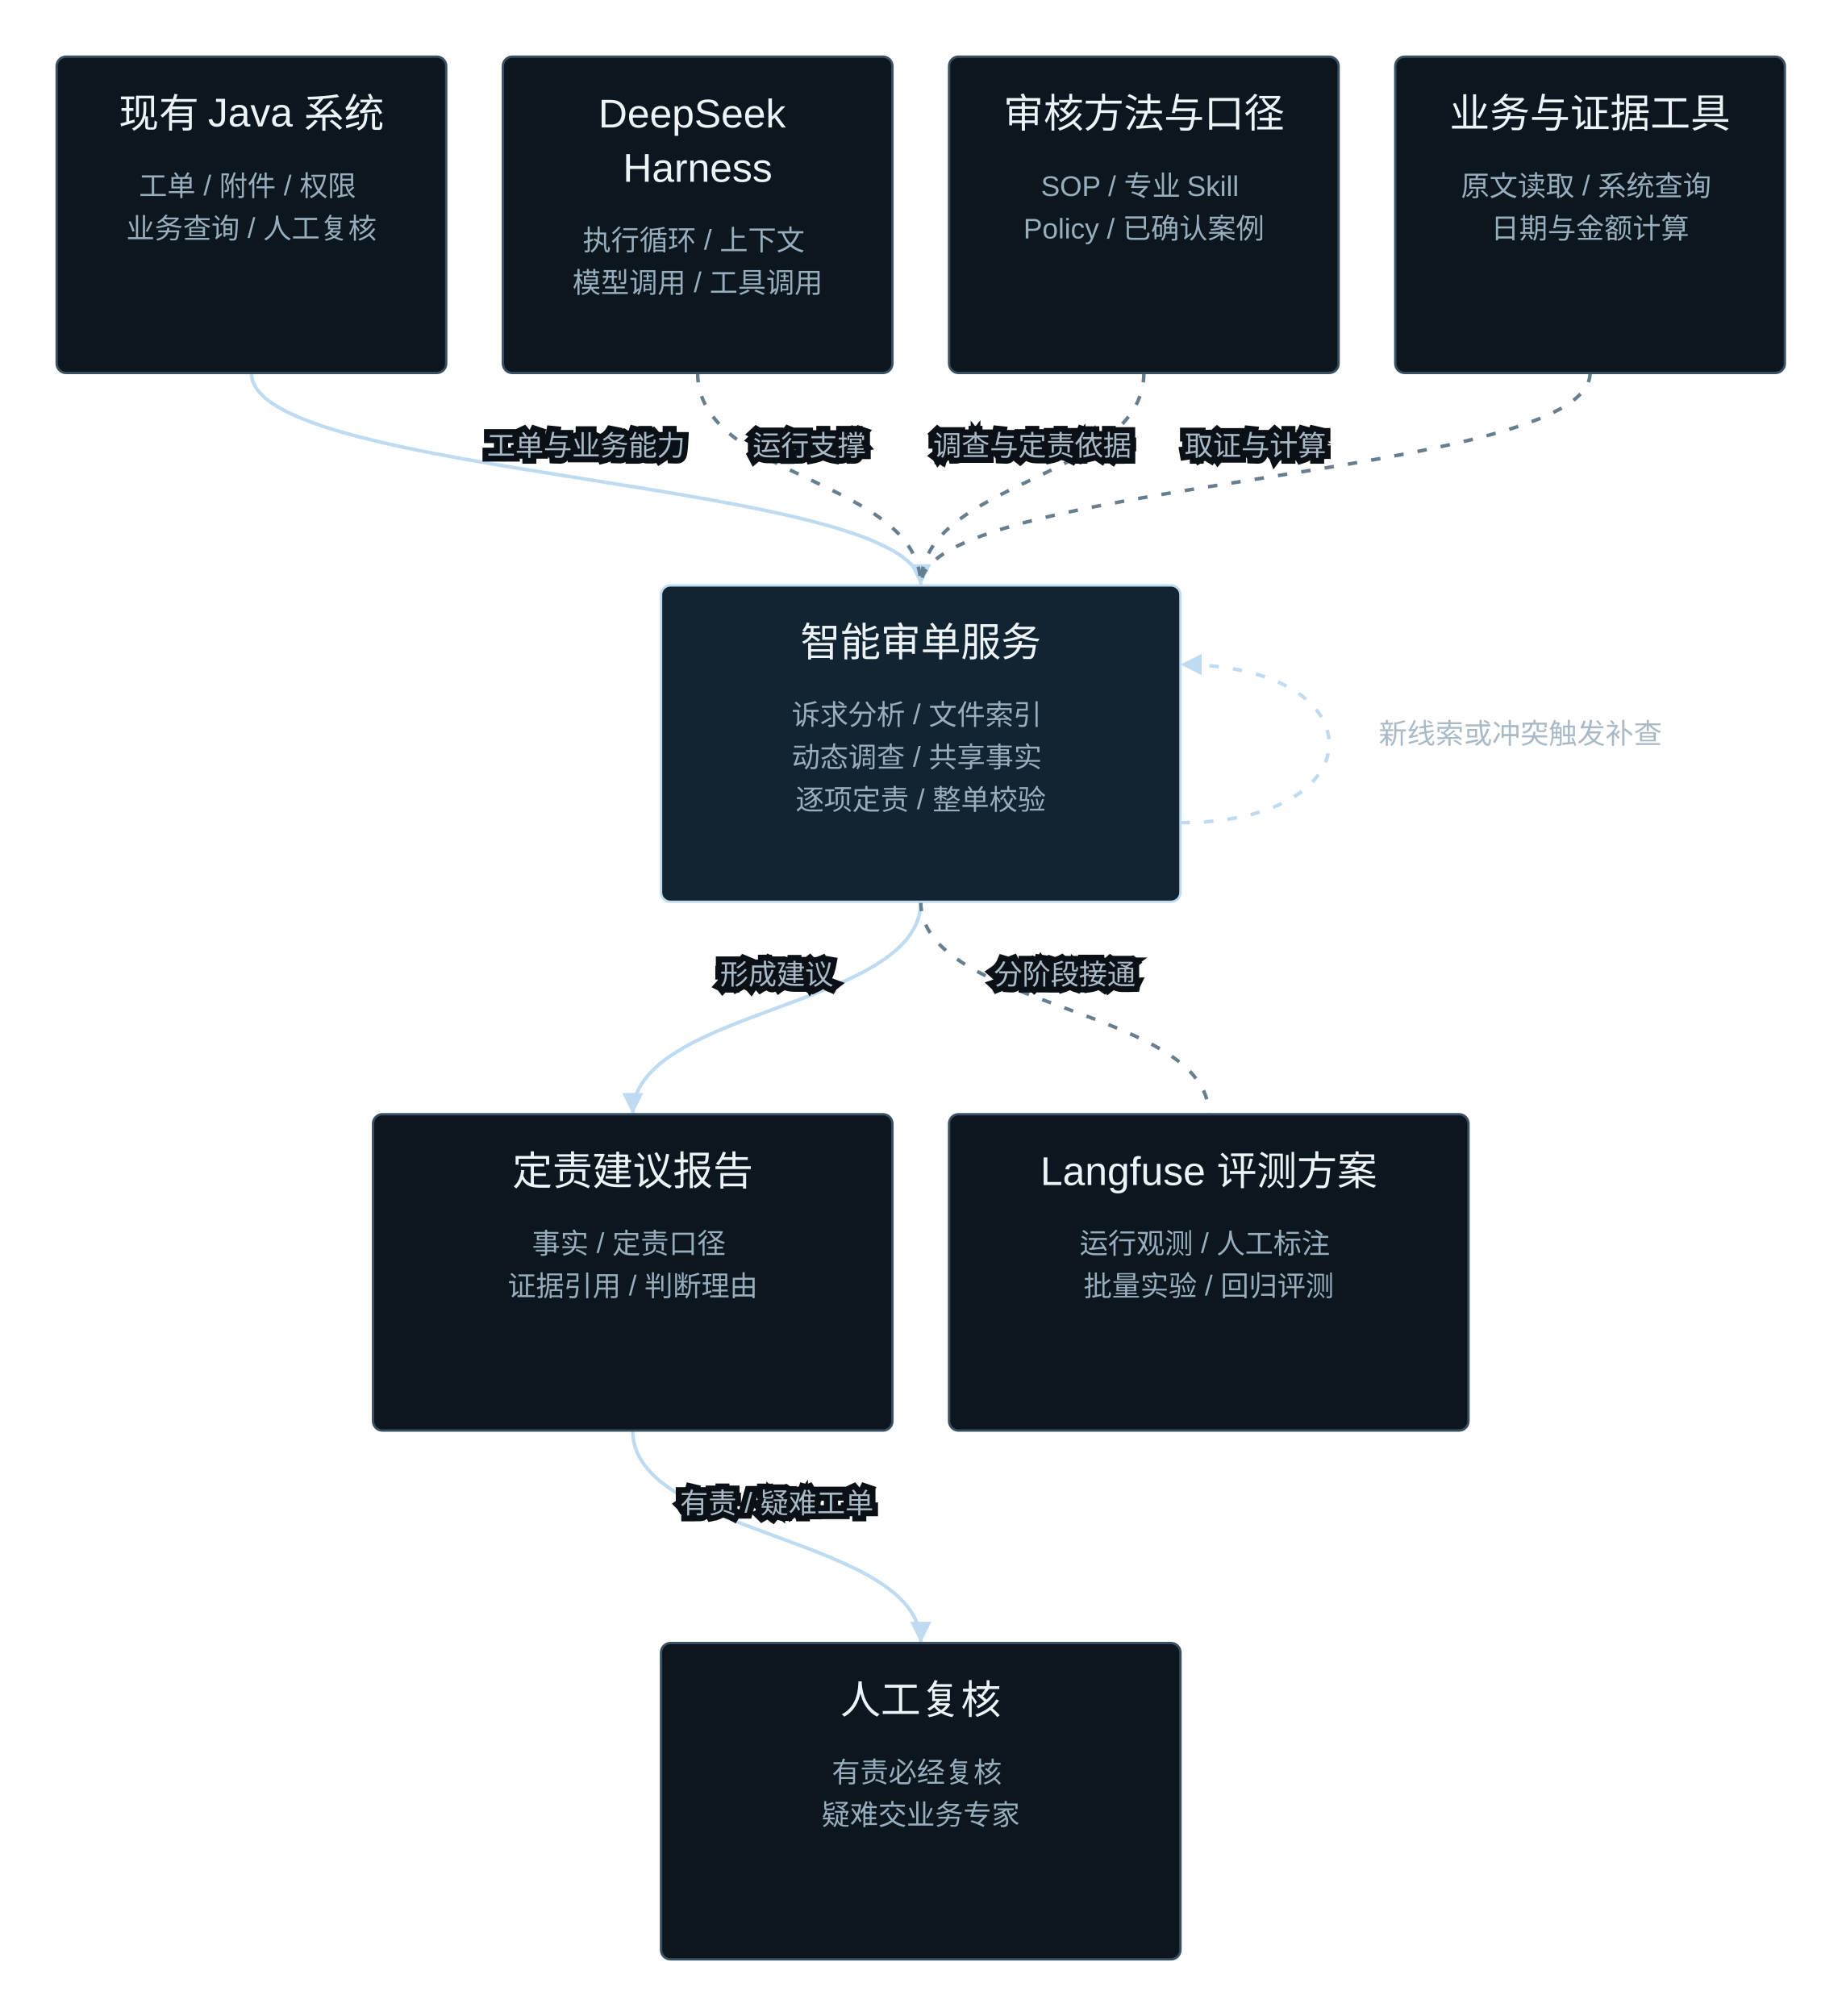
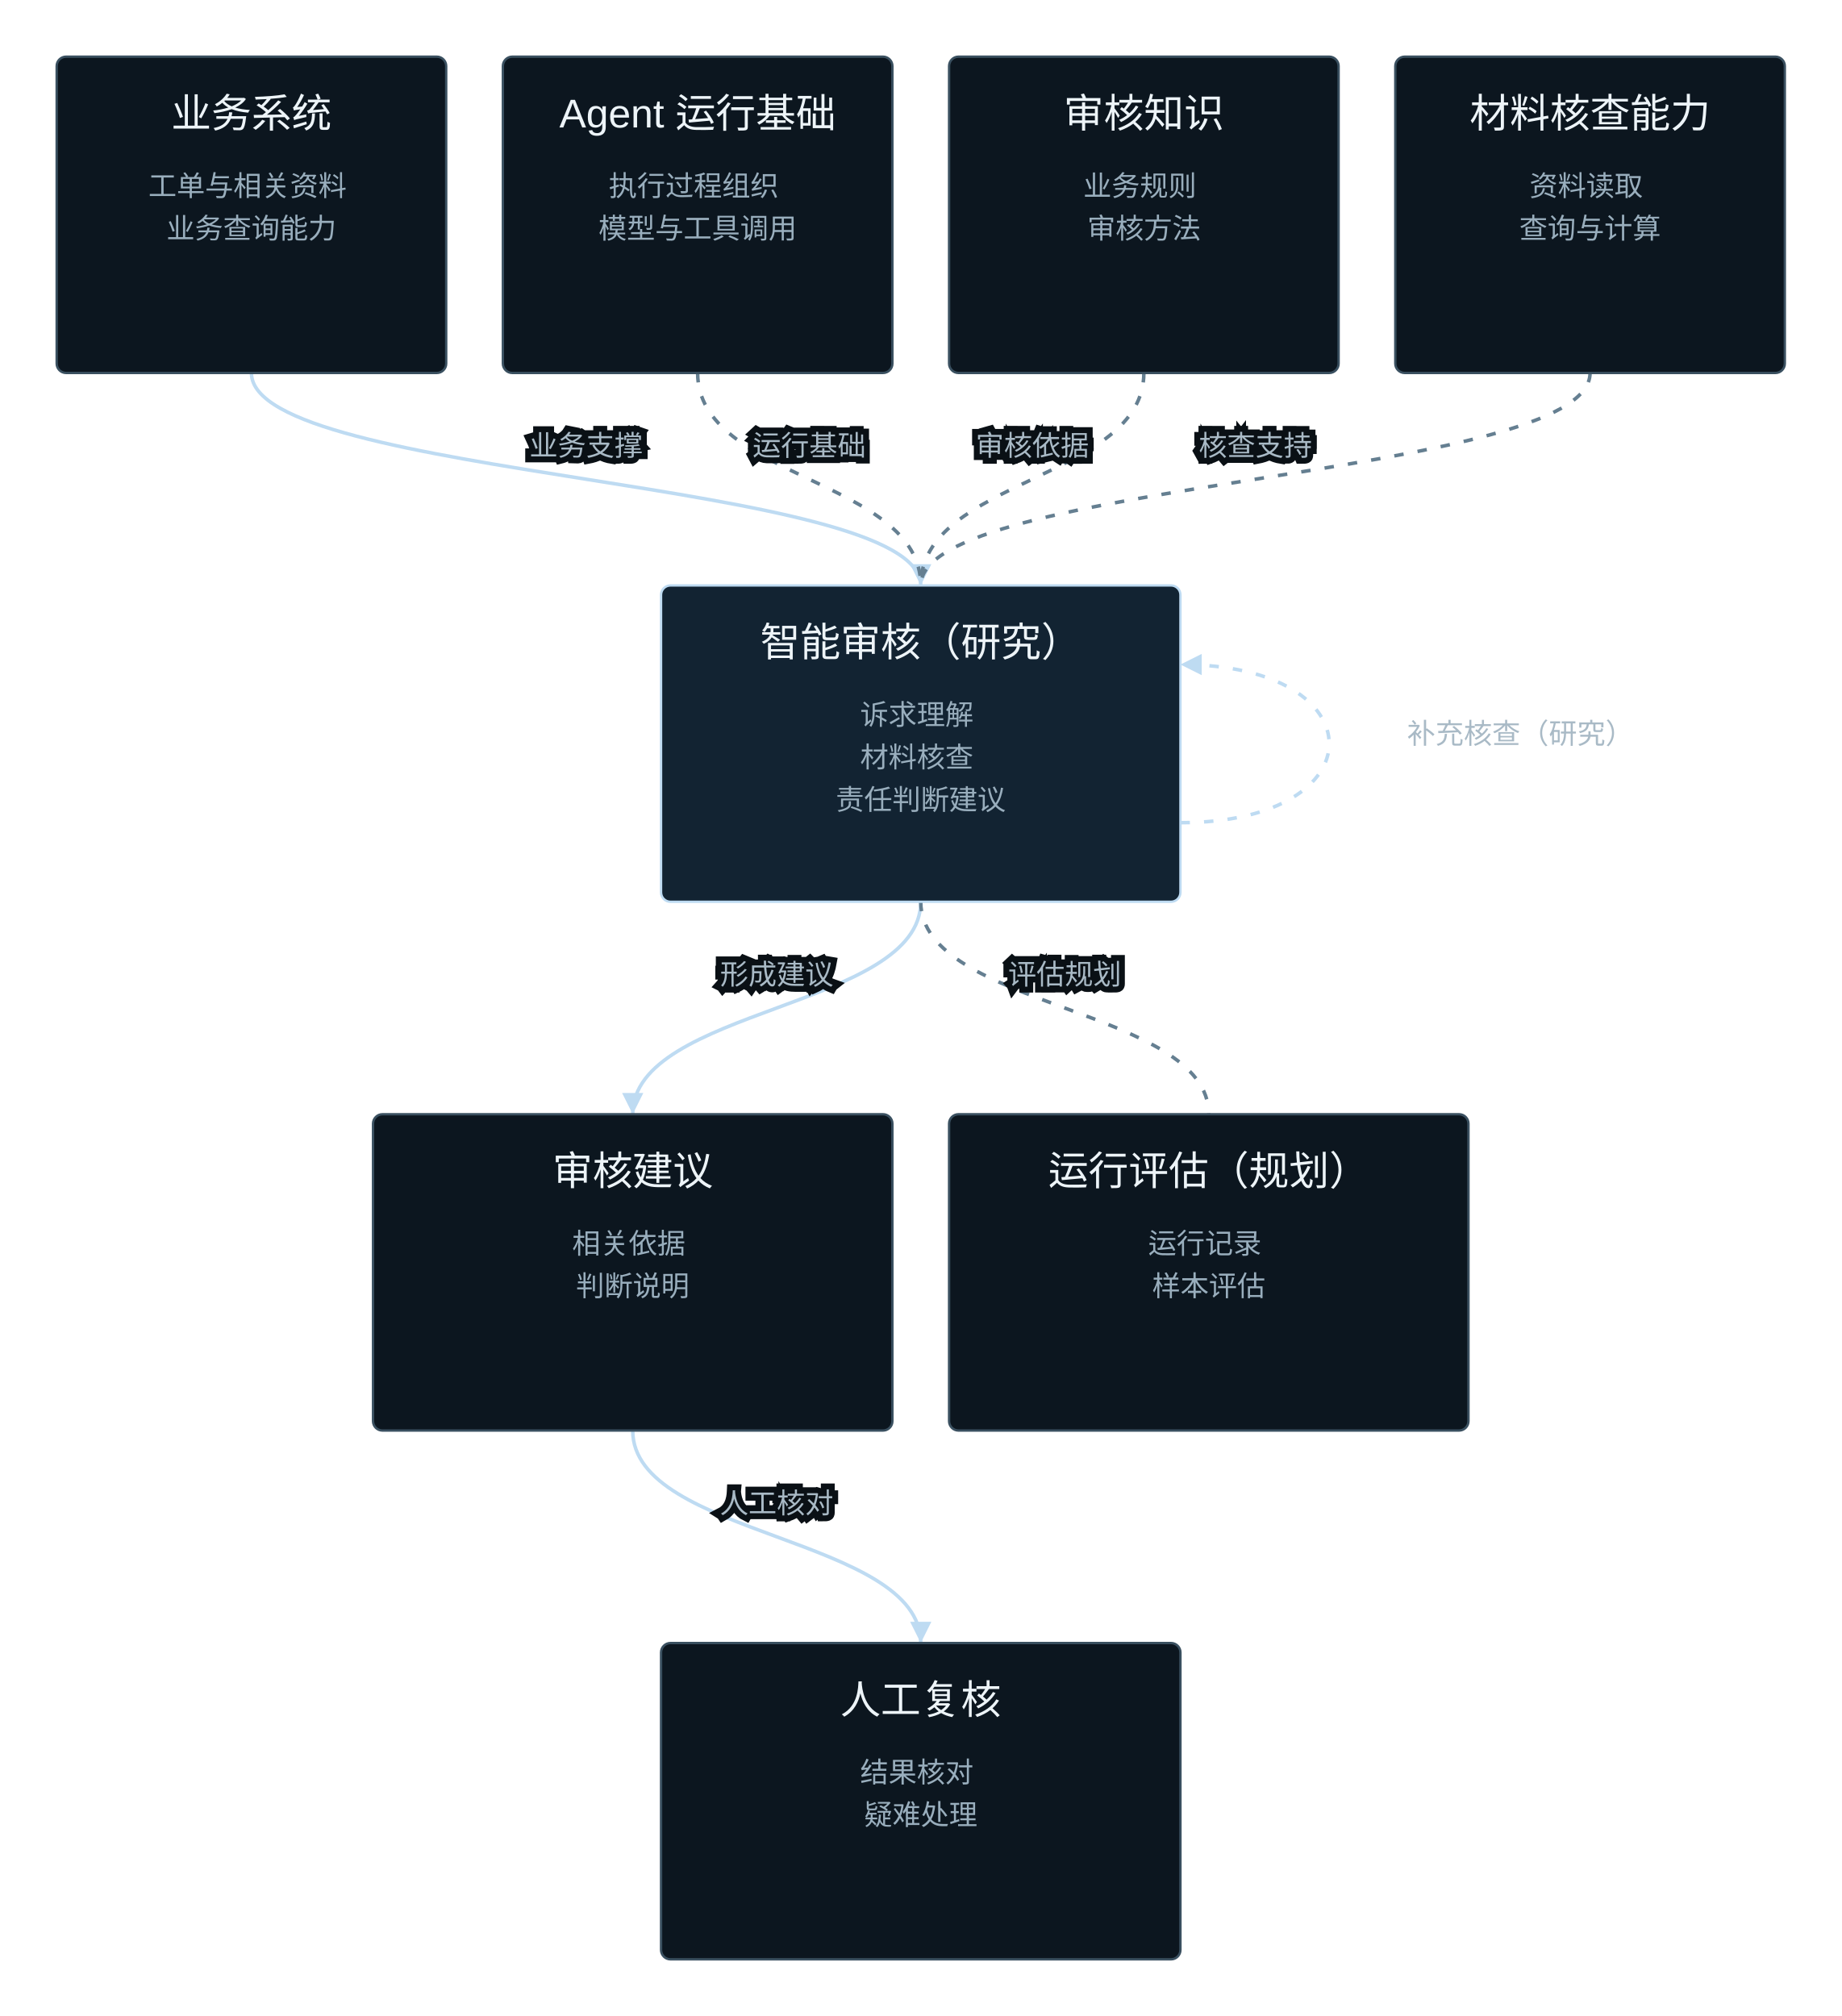
<svg xmlns="http://www.w3.org/2000/svg" viewBox="0 0 780 854" role="img" aria-labelledby="title-order-review-agent desc-order-review-agent" style="font-family:Arial,'PingFang SC','Microsoft YaHei',sans-serif;background:#0a1015">
  <defs>
    <marker id="arrow-order-review-agent" viewBox="0 0 10 10" refX="10" refY="5" markerWidth="6" markerHeight="6" orient="auto-start-reverse">
      <path d="M0 0 L10 5 L0 10" fill="#bedbf2" />
    </marker>
  </defs>
  <path d="M106.5 158 C106.5 203,390 203,390 248" fill="none" stroke="#bedbf2" stroke-width="1.5" marker-end="url(#arrow-order-review-agent)" />
-   <text x="248.25" y="193" fill="#a9bac6" font-size="12" text-anchor="middle" stroke="#0a1015" stroke-width="5" paint-order="stroke">工单与业务能力</text>
+   <text x="248.25" y="193" fill="#a9bac6" font-size="12" text-anchor="middle" stroke="#0a1015" stroke-width="5" paint-order="stroke">业务支撑</text>
  <path d="M295.5 158 C295.5 203,390 203,390 248" fill="none" stroke="#657f91" stroke-width="1.5" stroke-dasharray="4 6" />
-   <text x="342.75" y="193" fill="#a9bac6" font-size="12" text-anchor="middle" stroke="#0a1015" stroke-width="5" paint-order="stroke">运行支撑</text>
+   <text x="342.75" y="193" fill="#a9bac6" font-size="12" text-anchor="middle" stroke="#0a1015" stroke-width="5" paint-order="stroke">运行基础</text>
  <path d="M484.5 158 C484.5 203,390 203,390 248" fill="none" stroke="#657f91" stroke-width="1.5" stroke-dasharray="4 6" />
-   <text x="437.25" y="193" fill="#a9bac6" font-size="12" text-anchor="middle" stroke="#0a1015" stroke-width="5" paint-order="stroke">调查与定责依据</text>
+   <text x="437.25" y="193" fill="#a9bac6" font-size="12" text-anchor="middle" stroke="#0a1015" stroke-width="5" paint-order="stroke">审核依据</text>
  <path d="M673.5 158 C673.5 203,390 203,390 248" fill="none" stroke="#657f91" stroke-width="1.5" stroke-dasharray="4 6" />
-   <text x="531.75" y="193" fill="#a9bac6" font-size="12" text-anchor="middle" stroke="#0a1015" stroke-width="5" paint-order="stroke">取证与计算</text>
+   <text x="531.75" y="193" fill="#a9bac6" font-size="12" text-anchor="middle" stroke="#0a1015" stroke-width="5" paint-order="stroke">核查支持</text>
  <path d="M500 348.5 C584 348.5,584 281.5,500 281.5" fill="none" stroke="#bedbf2" stroke-width="1.5" stroke-dasharray="4 6" marker-end="url(#arrow-order-review-agent)" />
  <text x="644" y="315" fill="#a9bac6" font-size="12" text-anchor="middle">
-     <tspan x="644" dy="0">新线索或冲突触发补查</tspan>
+     <tspan x="644" dy="0">补充核查（研究）</tspan>
  </text>
  <path d="M390 382 C390 427,268 427,268 472" fill="none" stroke="#bedbf2" stroke-width="1.5" marker-end="url(#arrow-order-review-agent)" />
  <text x="329" y="417" fill="#a9bac6" font-size="12" text-anchor="middle" stroke="#0a1015" stroke-width="5" paint-order="stroke">形成建议</text>
  <path d="M390 382 C390 427,512 427,512 472" fill="none" stroke="#657f91" stroke-width="1.5" stroke-dasharray="4 6" />
-   <text x="451" y="417" fill="#a9bac6" font-size="12" text-anchor="middle" stroke="#0a1015" stroke-width="5" paint-order="stroke">分阶段接通</text>
+   <text x="451" y="417" fill="#a9bac6" font-size="12" text-anchor="middle" stroke="#0a1015" stroke-width="5" paint-order="stroke">评估规划</text>
  <path d="M268 606 C268 651,390 651,390 696" fill="none" stroke="#bedbf2" stroke-width="1.5" marker-end="url(#arrow-order-review-agent)" />
-   <text x="329" y="641" fill="#a9bac6" font-size="12" text-anchor="middle" stroke="#0a1015" stroke-width="5" paint-order="stroke">有责 / 疑难工单</text>
+   <text x="329" y="641" fill="#a9bac6" font-size="12" text-anchor="middle" stroke="#0a1015" stroke-width="5" paint-order="stroke">人工核对</text>
  <g>
    <rect x="24" y="24" width="165" height="134" rx="4" fill="#0c161f" stroke="#3a5060" />
    <text x="106.5" y="54" fill="#edf4f8" font-size="17" text-anchor="middle">
-       <tspan x="106.5" dy="0">现有 Java 系统</tspan>
+       <tspan x="106.5" dy="0">业务系统</tspan>
    </text>
    <text x="106.5" y="83" fill="#99aebd" font-size="12" text-anchor="middle">
-       <tspan x="106.5" dy="0">工单 / 附件 / 权限</tspan>
-       <tspan x="106.5" dy="18">业务查询 / 人工复核</tspan>
+       <tspan x="106.5" dy="0">工单与相关资料</tspan>
+       <tspan x="106.5" dy="18">业务查询能力</tspan>
    </text>
  </g>
  <g>
    <rect x="213" y="24" width="165" height="134" rx="4" fill="#0c161f" stroke="#3a5060" />
    <text x="295.5" y="54" fill="#edf4f8" font-size="17" text-anchor="middle">
-       <tspan x="295.5" dy="0">DeepSeek</tspan>
-       <tspan x="295.5" dy="23">Harness</tspan>
+       <tspan x="295.5" dy="0">Agent 运行基础</tspan>
    </text>
-     <text x="295.5" y="106" fill="#99aebd" font-size="12" text-anchor="middle">
-       <tspan x="295.5" dy="0">执行循环 / 上下文</tspan>
-       <tspan x="295.5" dy="18">模型调用 / 工具调用</tspan>
+     <text x="295.5" y="83" fill="#99aebd" font-size="12" text-anchor="middle">
+       <tspan x="295.5" dy="0">执行过程组织</tspan>
+       <tspan x="295.5" dy="18">模型与工具调用</tspan>
    </text>
  </g>
  <g>
    <rect x="402" y="24" width="165" height="134" rx="4" fill="#0c161f" stroke="#3a5060" />
    <text x="484.5" y="54" fill="#edf4f8" font-size="17" text-anchor="middle">
-       <tspan x="484.5" dy="0">审核方法与口径</tspan>
+       <tspan x="484.5" dy="0">审核知识</tspan>
    </text>
    <text x="484.5" y="83" fill="#99aebd" font-size="12" text-anchor="middle">
-       <tspan x="484.5" dy="0">SOP / 专业 Skill</tspan>
-       <tspan x="484.5" dy="18">Policy / 已确认案例</tspan>
+       <tspan x="484.5" dy="0">业务规则</tspan>
+       <tspan x="484.5" dy="18">审核方法</tspan>
    </text>
  </g>
  <g>
    <rect x="591" y="24" width="165" height="134" rx="4" fill="#0c161f" stroke="#3a5060" />
    <text x="673.5" y="54" fill="#edf4f8" font-size="17" text-anchor="middle">
-       <tspan x="673.5" dy="0">业务与证据工具</tspan>
+       <tspan x="673.5" dy="0">材料核查能力</tspan>
    </text>
    <text x="673.5" y="83" fill="#99aebd" font-size="12" text-anchor="middle">
-       <tspan x="673.5" dy="0">原文读取 / 系统查询</tspan>
-       <tspan x="673.5" dy="18">日期与金额计算</tspan>
+       <tspan x="673.5" dy="0">资料读取</tspan>
+       <tspan x="673.5" dy="18">查询与计算</tspan>
    </text>
  </g>
  <g>
    <rect x="280" y="248" width="220" height="134" rx="4" fill="#122332" stroke="#bedbf2" />
    <text x="390" y="278" fill="#edf4f8" font-size="17" text-anchor="middle">
-       <tspan x="390" dy="0">智能审单服务</tspan>
+       <tspan x="390" dy="0">智能审核（研究）</tspan>
    </text>
    <text x="390" y="307" fill="#99aebd" font-size="12" text-anchor="middle">
-       <tspan x="390" dy="0">诉求分析 / 文件索引</tspan>
-       <tspan x="390" dy="18">动态调查 / 共享事实</tspan>
-       <tspan x="390" dy="18">逐项定责 / 整单校验</tspan>
+       <tspan x="390" dy="0">诉求理解</tspan>
+       <tspan x="390" dy="18">材料核查</tspan>
+       <tspan x="390" dy="18">责任判断建议</tspan>
    </text>
  </g>
  <g>
    <rect x="158" y="472" width="220" height="134" rx="4" fill="#0c161f" stroke="#3a5060" />
    <text x="268" y="502" fill="#edf4f8" font-size="17" text-anchor="middle">
-       <tspan x="268" dy="0">定责建议报告</tspan>
+       <tspan x="268" dy="0">审核建议</tspan>
    </text>
    <text x="268" y="531" fill="#99aebd" font-size="12" text-anchor="middle">
-       <tspan x="268" dy="0">事实 / 定责口径</tspan>
-       <tspan x="268" dy="18">证据引用 / 判断理由</tspan>
+       <tspan x="268" dy="0">相关依据</tspan>
+       <tspan x="268" dy="18">判断说明</tspan>
    </text>
  </g>
  <g>
    <rect x="402" y="472" width="220" height="134" rx="4" fill="#0c161f" stroke="#3a5060" />
    <text x="512" y="502" fill="#edf4f8" font-size="17" text-anchor="middle">
-       <tspan x="512" dy="0">Langfuse 评测方案</tspan>
+       <tspan x="512" dy="0">运行评估（规划）</tspan>
    </text>
    <text x="512" y="531" fill="#99aebd" font-size="12" text-anchor="middle">
-       <tspan x="512" dy="0">运行观测 / 人工标注</tspan>
-       <tspan x="512" dy="18">批量实验 / 回归评测</tspan>
+       <tspan x="512" dy="0">运行记录</tspan>
+       <tspan x="512" dy="18">样本评估</tspan>
    </text>
  </g>
  <g>
    <rect x="280" y="696" width="220" height="134" rx="4" fill="#0c161f" stroke="#3a5060" />
    <text x="390" y="726" fill="#edf4f8" font-size="17" text-anchor="middle">
      <tspan x="390" dy="0">人工复核</tspan>
    </text>
    <text x="390" y="755" fill="#99aebd" font-size="12" text-anchor="middle">
-       <tspan x="390" dy="0">有责必经复核</tspan>
-       <tspan x="390" dy="18">疑难交业务专家</tspan>
+       <tspan x="390" dy="0">结果核对</tspan>
+       <tspan x="390" dy="18">疑难处理</tspan>
    </text>
  </g>
</svg>
